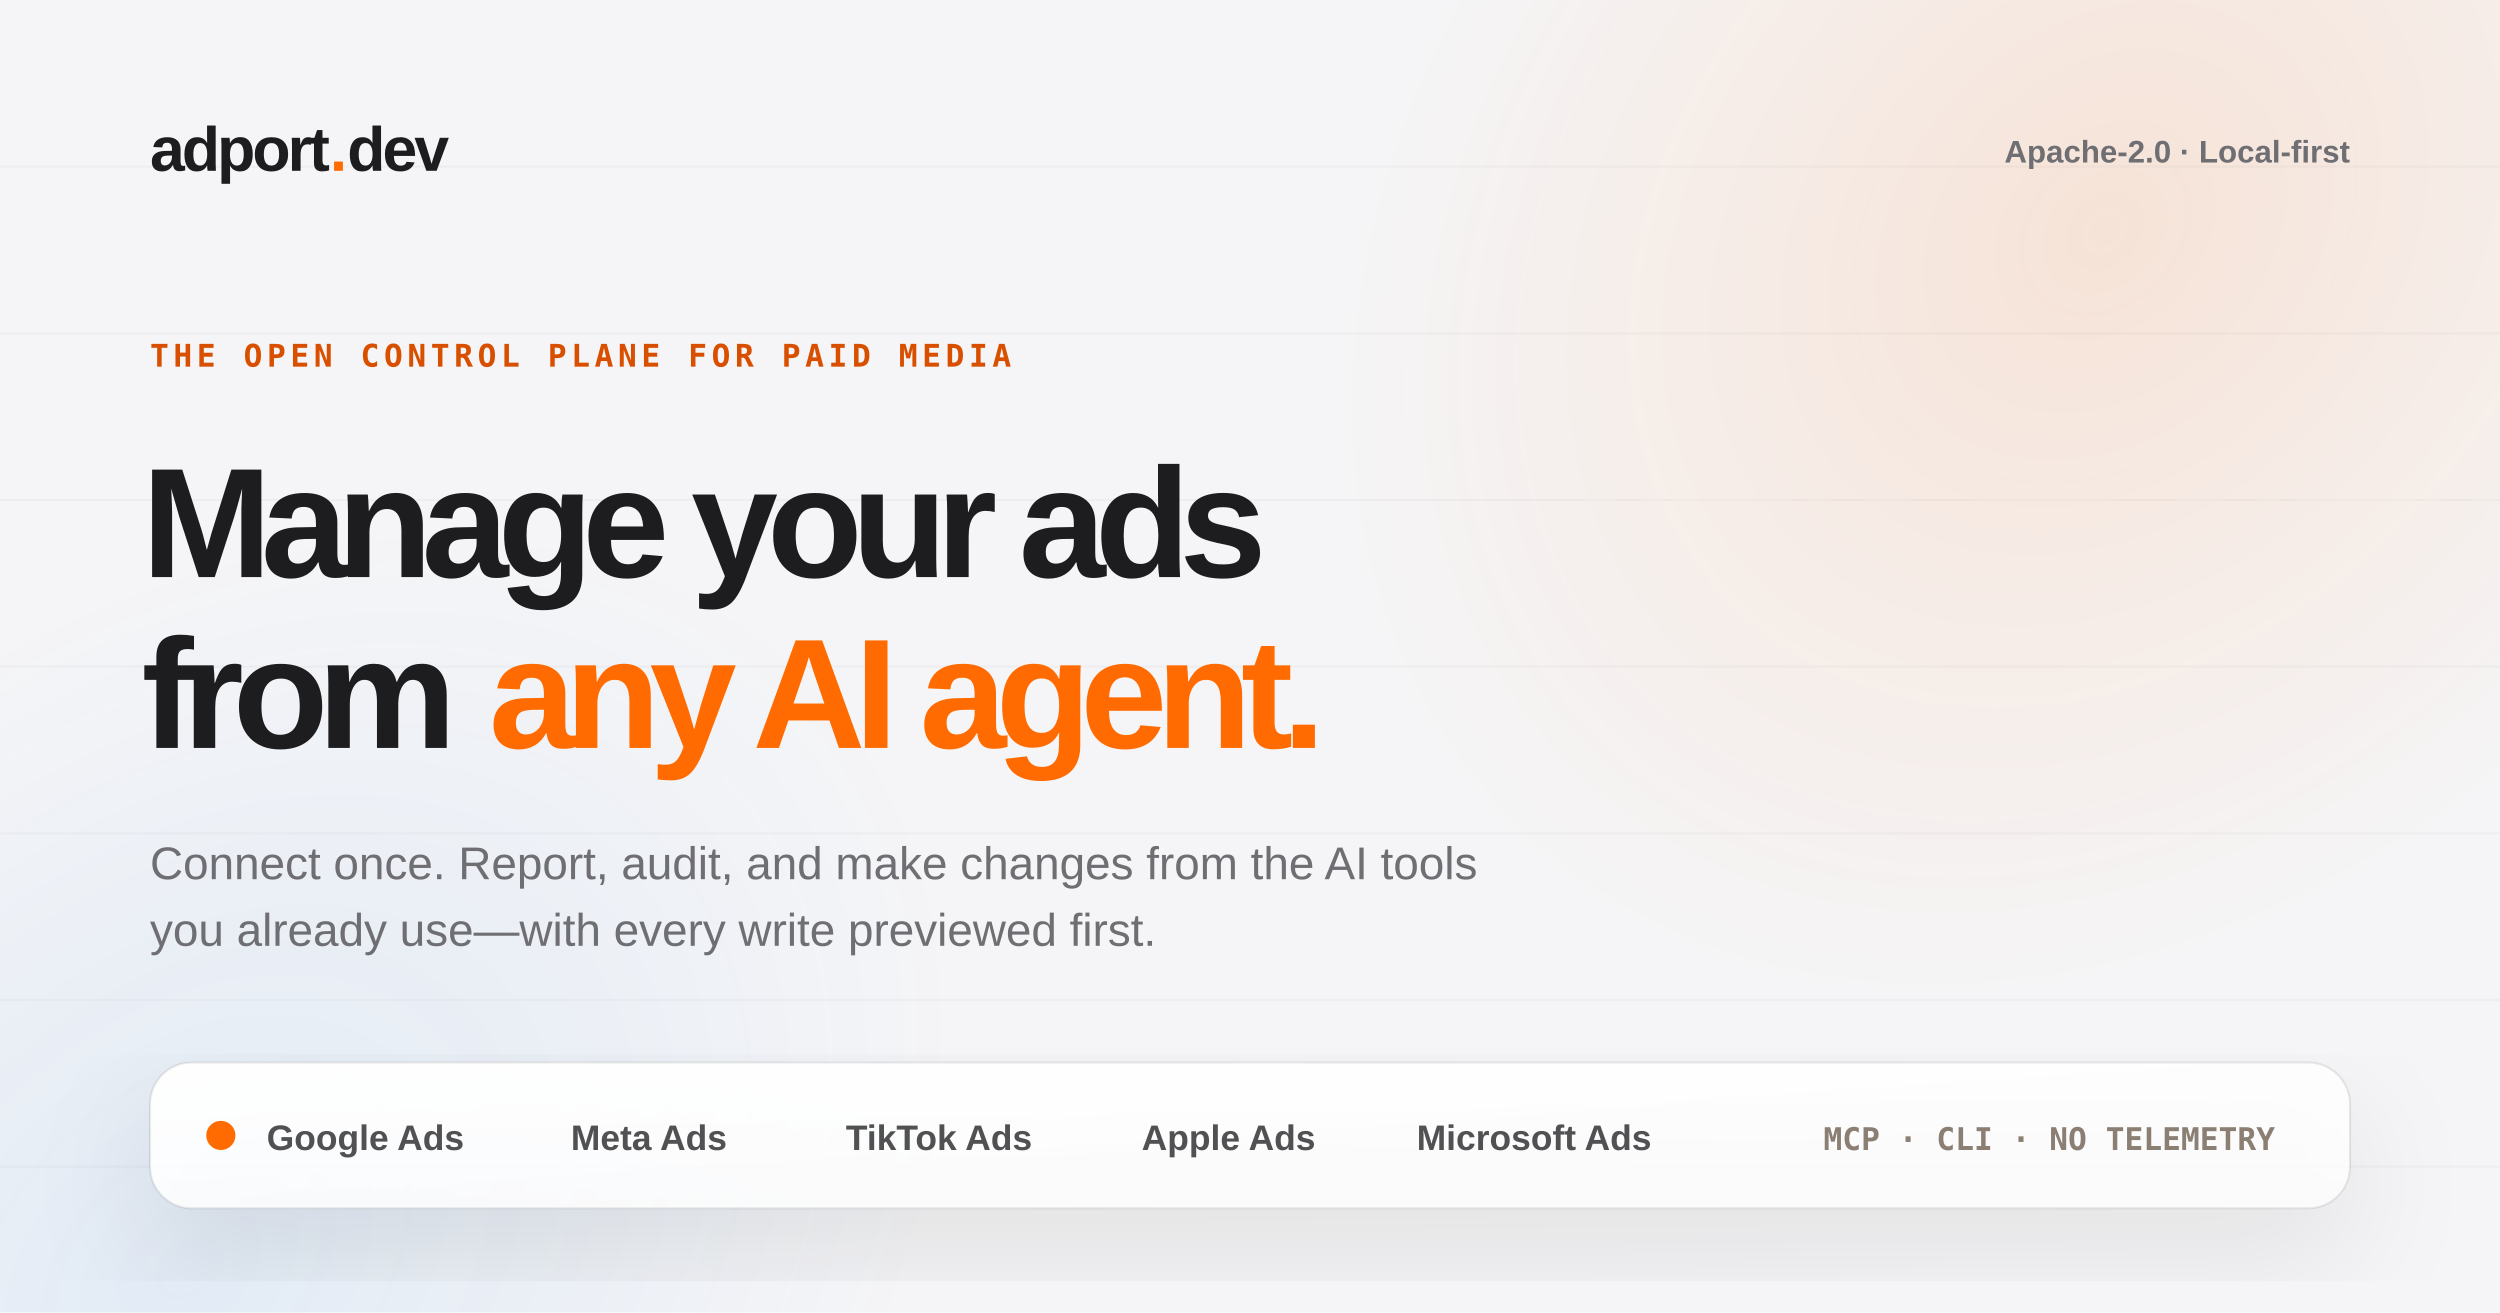
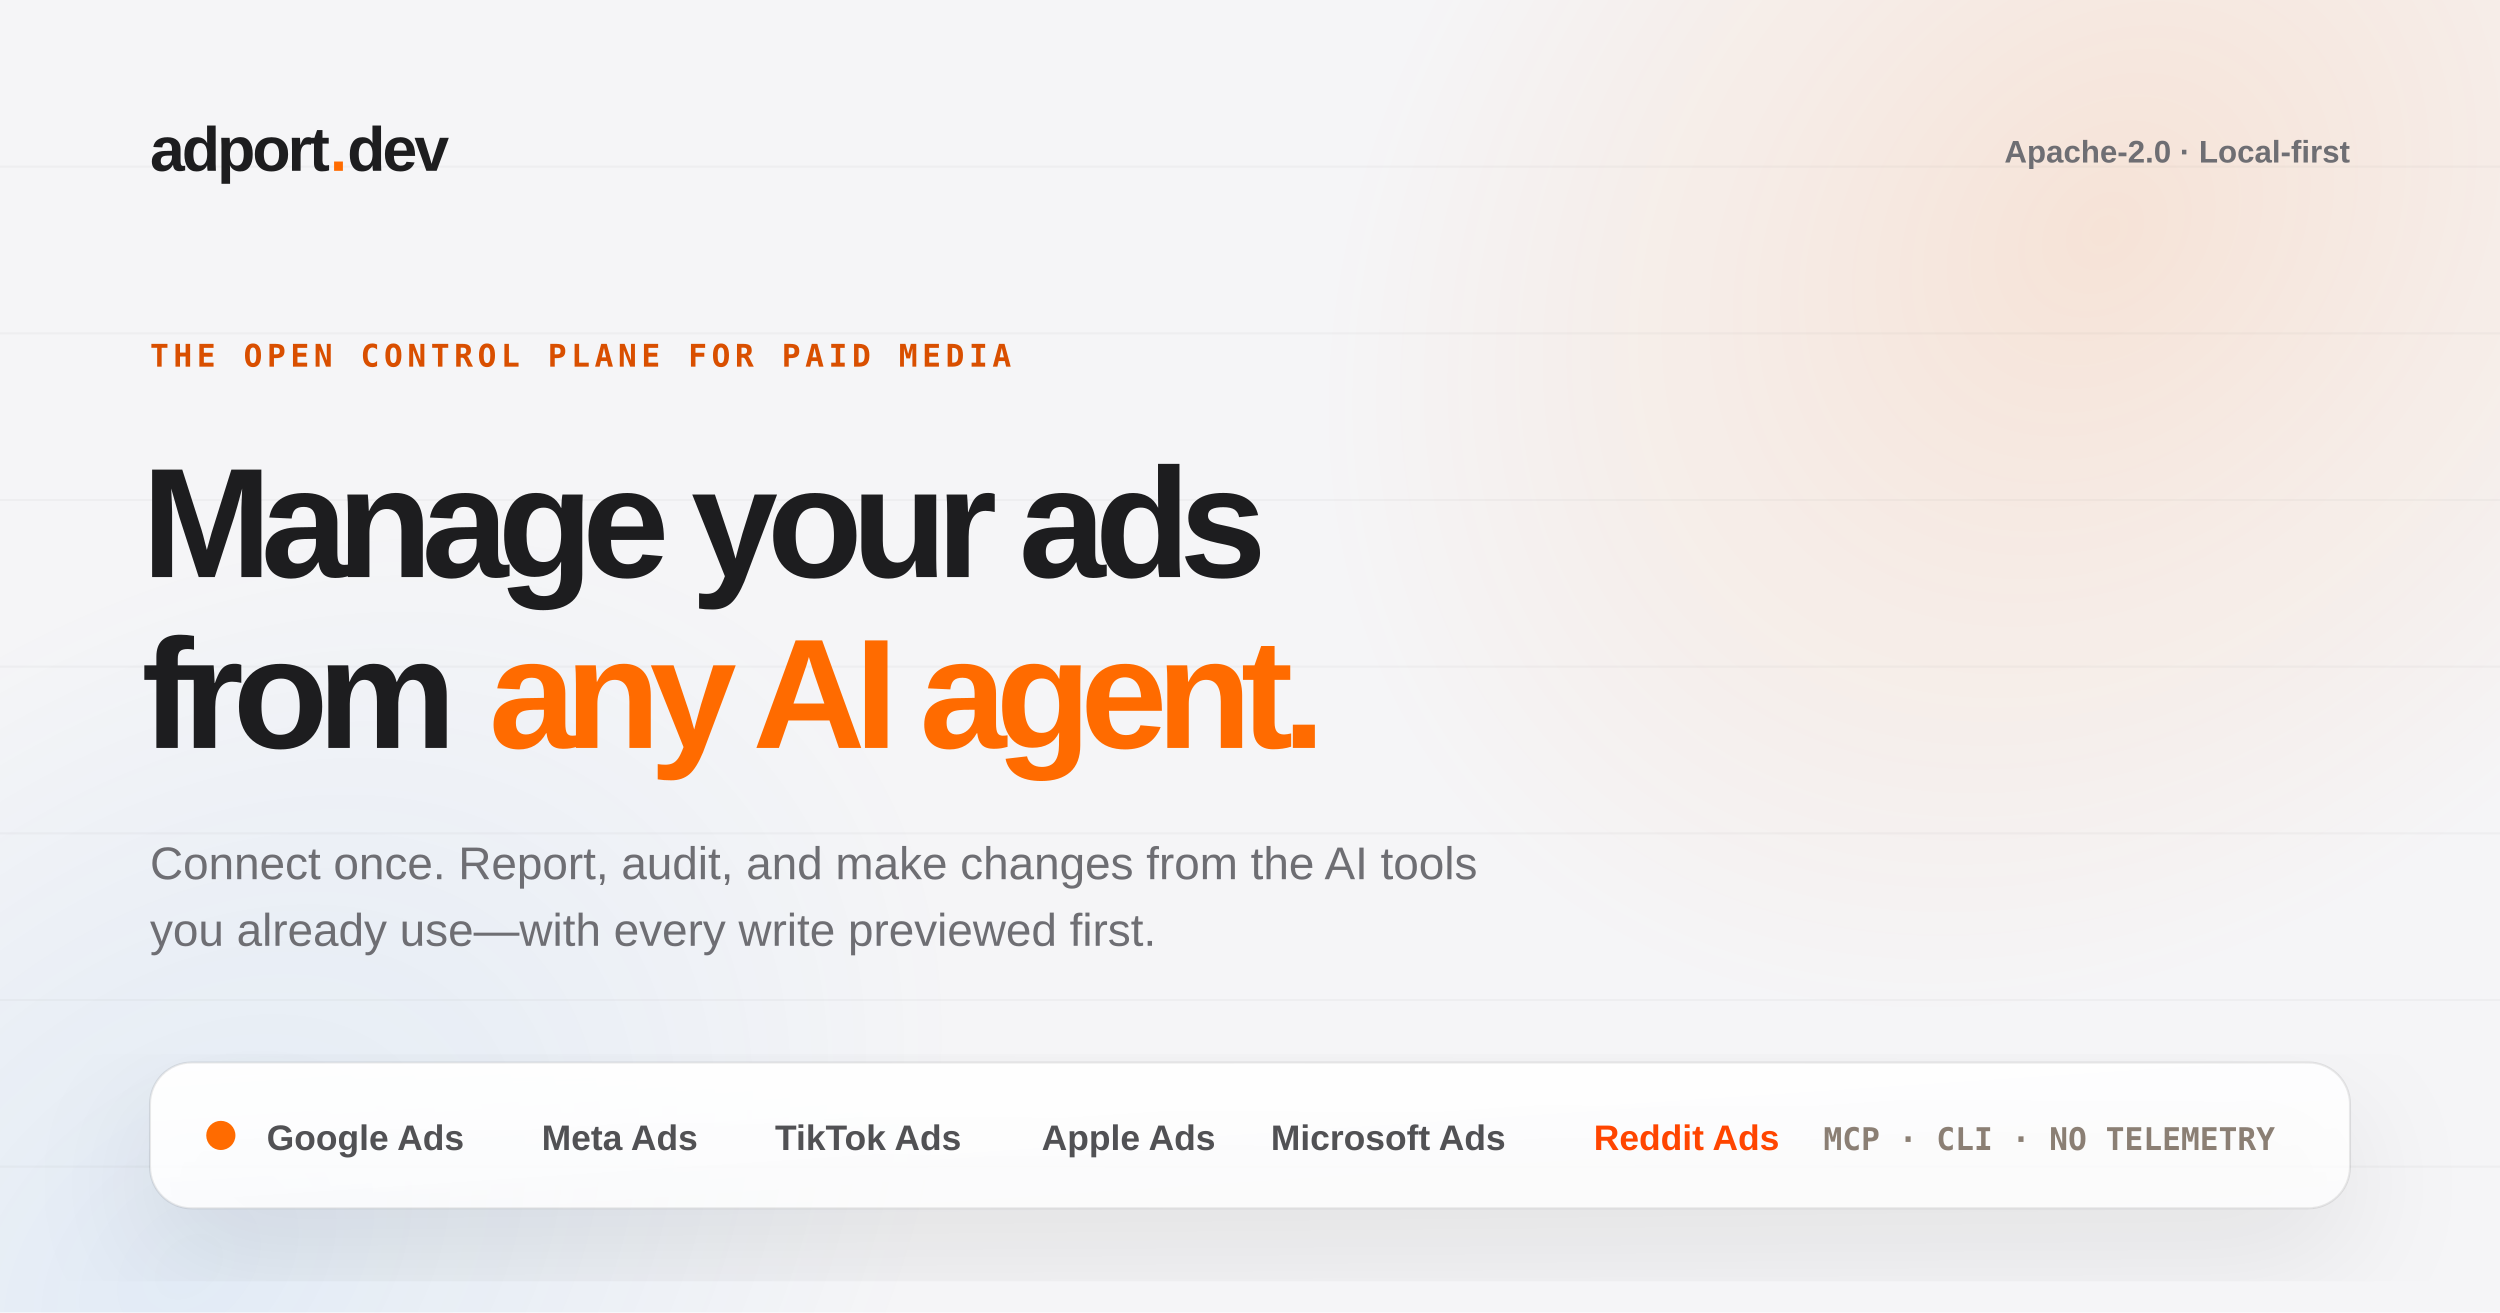
<svg xmlns="http://www.w3.org/2000/svg" width="1200" height="630" viewBox="0 0 1200 630" role="img" aria-labelledby="title description">
  <defs>
    <radialGradient id="orangeGlow" cx="0" cy="0" r="1" gradientTransform="translate(1010 110) rotate(135) scale(420 330)" gradientUnits="userSpaceOnUse">
      <stop stop-color="#FF6B00" stop-opacity=".13" />
      <stop offset="1" stop-color="#FF6B00" stop-opacity="0" />
    </radialGradient>
    <radialGradient id="blueGlow" cx="0" cy="0" r="1" gradientTransform="translate(90 610) rotate(-42) scale(420 300)" gradientUnits="userSpaceOnUse">
      <stop stop-color="#0071E3" stop-opacity=".08" />
      <stop offset="1" stop-color="#0071E3" stop-opacity="0" />
    </radialGradient>
    <linearGradient id="card" x1="0" y1="0" x2="1" y2="1">
      <stop stop-color="#FFFFFF" stop-opacity=".96" />
      <stop offset="1" stop-color="#FFFFFF" stop-opacity=".72" />
    </linearGradient>
    <filter id="shadow" x="-30%" y="-40%" width="160%" height="190%">
      <feDropShadow dx="0" dy="24" stdDeviation="30" flood-color="#000000" flood-opacity=".10" />
    </filter>
  </defs>
  <rect width="1200" height="630" fill="#F5F5F7" />
  <rect width="1200" height="630" fill="url(#orangeGlow)" />
  <rect width="1200" height="630" fill="url(#blueGlow)" />
  <g stroke="#1D1D1F" stroke-opacity=".035">
    <path d="M0 80H1200M0 160H1200M0 240H1200M0 320H1200M0 400H1200M0 480H1200M0 560H1200" />
  </g>
  <g font-family="-apple-system, BlinkMacSystemFont, 'Segoe UI', Arial, sans-serif">
    <text x="72" y="82" fill="#1D1D1F" font-size="30" font-weight="750" letter-spacing="-1.4">adport<tspan fill="#FF6B00">.</tspan>dev</text>
    <text x="1128" y="78" fill="#6E6E73" font-size="15" font-weight="650" text-anchor="end">Apache-2.0 · Local-first</text>
    <text x="72" y="176" fill="#D94F00" font-family="ui-monospace, SFMono-Regular, Menlo, monospace" font-size="15" font-weight="700" letter-spacing="2.2">THE OPEN CONTROL PLANE FOR PAID MEDIA</text>
    <text x="68" y="277" fill="#1D1D1F" font-size="75" font-weight="680" letter-spacing="-5.2">Manage your ads</text>
    <text x="68" y="359" fill="#1D1D1F" font-size="75" font-weight="680" letter-spacing="-5.2">from <tspan fill="#FF6B00">any AI agent.</tspan>
    </text>
    <text x="72" y="422" fill="#6E6E73" font-size="22" font-weight="450">Connect once. Report, audit, and make changes from the AI tools</text>
    <text x="72" y="454" fill="#6E6E73" font-size="22" font-weight="450">you already use—with every write previewed first.</text>
    <g filter="url(#shadow)">
      <rect x="72" y="510" width="1056" height="70" rx="20" fill="url(#card)" stroke="#1D1D1F" stroke-opacity=".09" />
    </g>
    <circle cx="106" cy="545" r="7" fill="#FF6B00" />
    <text x="128" y="552" fill="#515154" font-size="17" font-weight="650">Google Ads</text>
-     <text x="274" y="552" fill="#515154" font-size="17" font-weight="650">Meta Ads</text>
-     <text x="406" y="552" fill="#515154" font-size="17" font-weight="650">TikTok Ads</text>
-     <text x="548" y="552" fill="#515154" font-size="17" font-weight="650">Apple Ads</text>
-     <text x="680" y="552" fill="#515154" font-size="17" font-weight="650">Microsoft Ads</text>
+     <text x="260" y="552" fill="#515154" font-size="17" font-weight="650">Meta Ads</text>
+     <text x="372" y="552" fill="#515154" font-size="17" font-weight="650">TikTok Ads</text>
+     <text x="500" y="552" fill="#515154" font-size="17" font-weight="650">Apple Ads</text>
+     <text x="610" y="552" fill="#515154" font-size="17" font-weight="650">Microsoft Ads</text>
+     <text x="765" y="552" fill="#FF4500" font-size="17" font-weight="650">Reddit Ads</text>
    <text x="1092" y="552" fill="#8B7F74" font-family="ui-monospace, SFMono-Regular, Menlo, monospace" font-size="15" font-weight="650" text-anchor="end">MCP · CLI · NO TELEMETRY</text>
  </g>
</svg>
